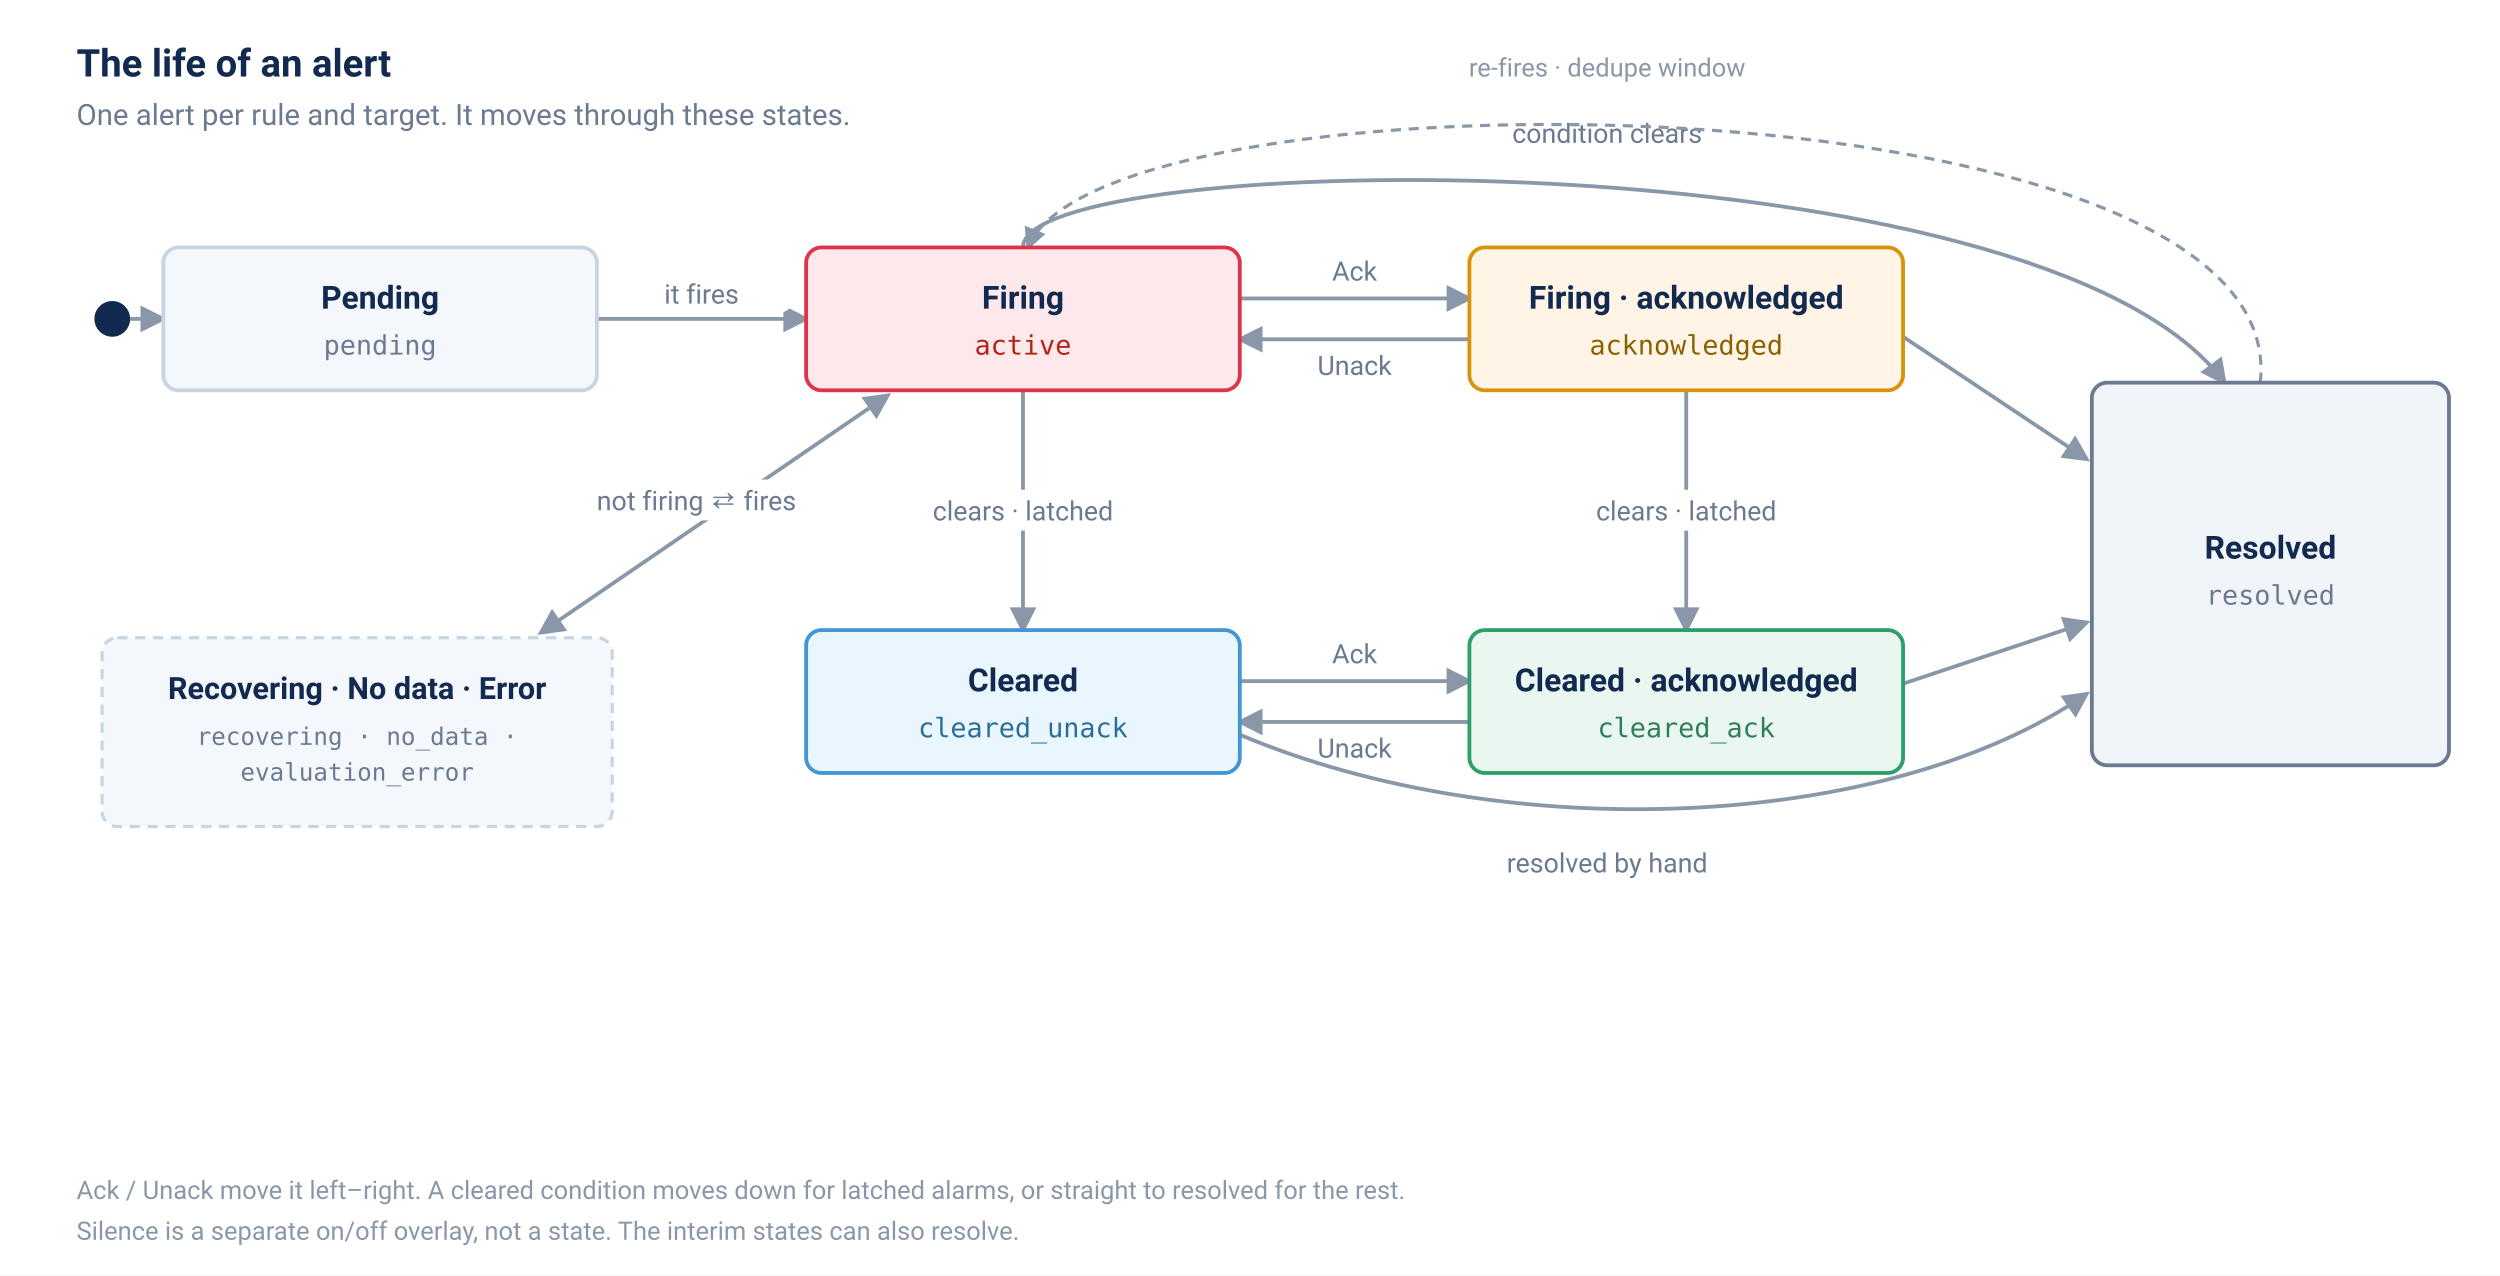
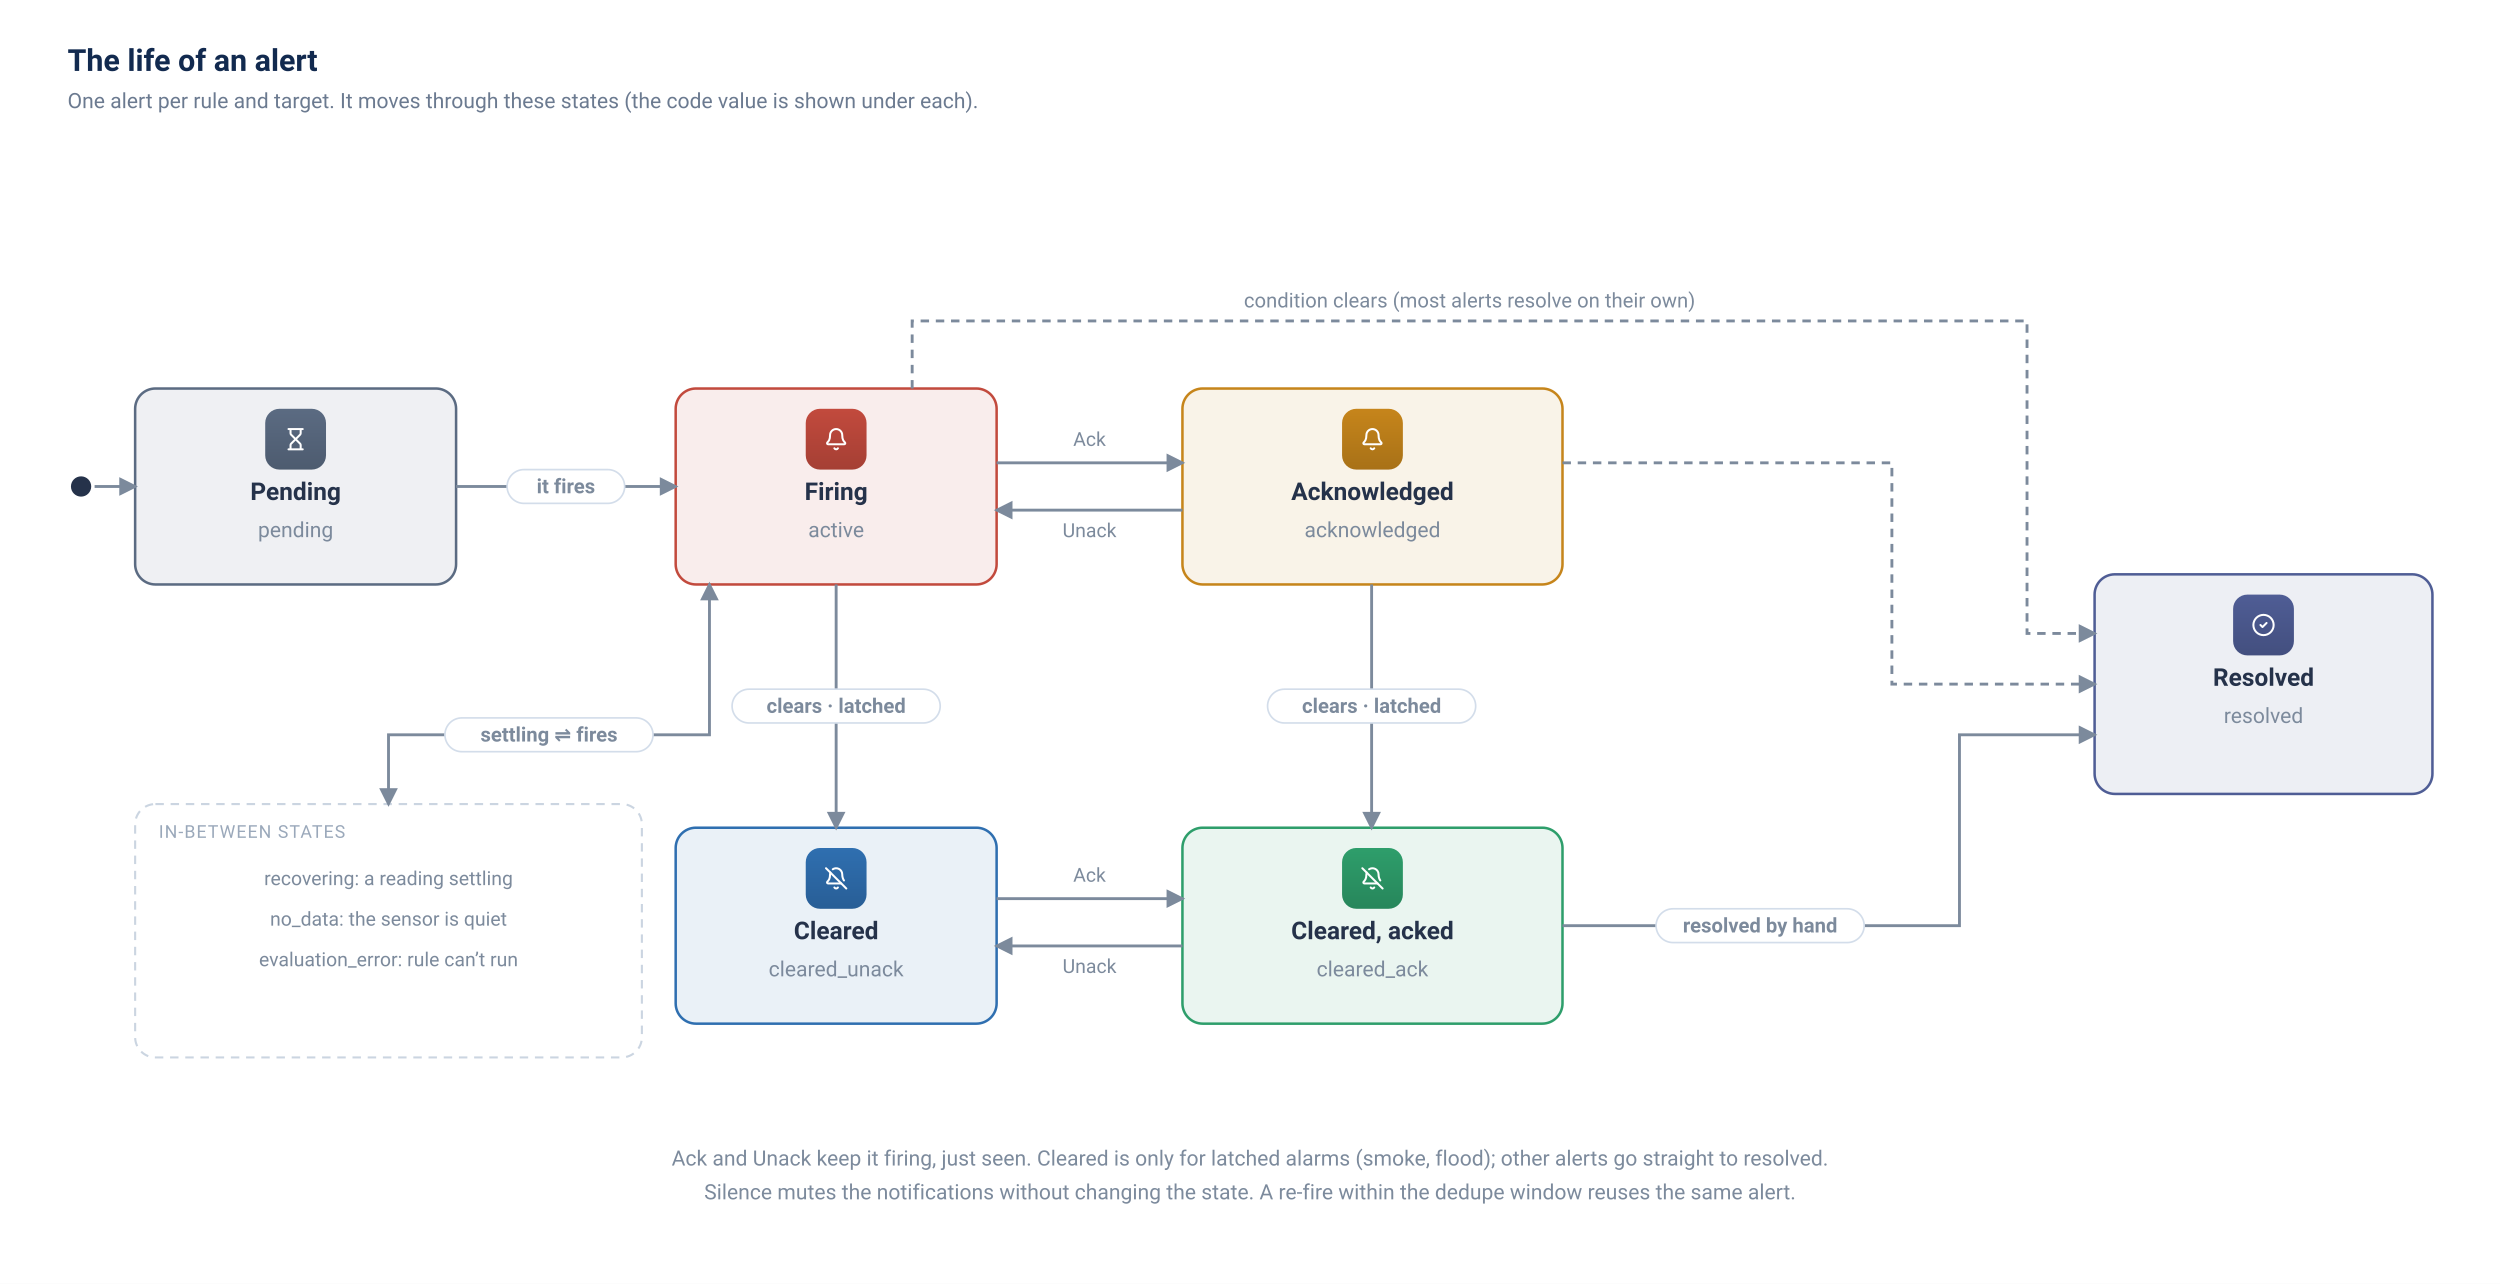
- <svg xmlns="http://www.w3.org/2000/svg" viewBox="0 0 980 500" width="980" height="500" font-family="-apple-system,BlinkMacSystemFont,'Segoe UI',Roboto,Helvetica,Arial,sans-serif" role="img" aria-label="The lifecycle states of one alert, from pending through firing to resolved">
+ <svg xmlns="http://www.w3.org/2000/svg" viewBox="0 0 1480 760" width="1480" height="760" font-family="-apple-system,BlinkMacSystemFont,'Segoe UI',Roboto,Helvetica,Arial,sans-serif" role="img" aria-label="The life of an alert: pending, firing, acknowledged, cleared, resolved">
+   <rect width="1480" height="760" fill="#ffffff" />
+   <text x="40" y="42" font-size="18" font-weight="700" fill="#122A4F">The life of an alert</text>
+   <text x="40" y="64" font-size="12.5" fill="#6B7A90">One alert per rule and target. It moves through these states (the code value is shown under each).</text>
+   <circle cx="48" cy="288" r="6" fill="#25324A" />
+   <rect x="80" y="230" width="190" height="116" rx="12" fill="#eff0f3" stroke="#5B6B82" stroke-width="1.5" />
  <defs>
-     <marker id="aA" viewBox="0 0 10 10" refX="8.5" refY="5" markerWidth="7" markerHeight="7" orient="auto-start-reverse">
-       <path d="M0,0 L10,5 L0,10 z" fill="#8A97A8" />
+     <linearGradient id="t175_260" x1="0" y1="0" x2="0" y2="1">
+       <stop offset="0" stop-color="#5B6B82" />
+       <stop offset="1" stop-color="#4d5b6f" />
+     </linearGradient>
+   </defs>
+   <rect x="157" y="242" width="36" height="36" rx="8.46" fill="url(#t175_260)" />
+   <g transform="translate(175,260) scale(0.6) translate(-12,-12)" stroke="#fff" stroke-width="2" fill="none" stroke-linecap="round" stroke-linejoin="round">
+     <path d="M5 22h14M5 2h14M17 22v-4.172a2 2 0 0 0-.586-1.414L12 12l-4.414 4.414A2 2 0 0 0 7 17.828V22M7 2v4.172a2 2 0 0 0 .586 1.414L12 12l4.414-4.414A2 2 0 0 0 17 6.172V2" />
+   </g>
+   <text x="175" y="296" text-anchor="middle" font-size="14.5" font-weight="700" fill="#25324A">Pending</text>
+   <text x="175" y="318" text-anchor="middle" font-size="12.5" fill="#7C8A9C">pending</text>
+   <rect x="400" y="230" width="190" height="116" rx="12" fill="#f9edec" stroke="#C24A3D" stroke-width="1.5" />
+   <defs>
+     <linearGradient id="t495_260" x1="0" y1="0" x2="0" y2="1">
+       <stop offset="0" stop-color="#C24A3D" />
+       <stop offset="1" stop-color="#a53f34" />
+     </linearGradient>
+   </defs>
+   <rect x="477" y="242" width="36" height="36" rx="8.46" fill="url(#t495_260)" />
+   <g transform="translate(495,260) scale(0.6) translate(-12,-12)" stroke="#fff" stroke-width="2" fill="none" stroke-linecap="round" stroke-linejoin="round">
+     <path d="M10.268 21a2 2 0 0 0 3.464 0" />
+     <path d="M3.262 15.326A1 1 0 0 0 4 17h16a1 1 0 0 0 .74-1.673C19.41 13.956 18 12.499 18 8A6 6 0 0 0 6 8c0 4.499-1.411 5.956-2.738 7.326" />
+   </g>
+   <text x="495" y="296" text-anchor="middle" font-size="14.5" font-weight="700" fill="#25324A">Firing</text>
+   <text x="495" y="318" text-anchor="middle" font-size="12.5" fill="#7C8A9C">active</text>
+   <rect x="700" y="230" width="225" height="116" rx="12" fill="#f9f3e8" stroke="#C6851B" stroke-width="1.5" />
+   <defs>
+     <linearGradient id="t812.5_260" x1="0" y1="0" x2="0" y2="1">
+       <stop offset="0" stop-color="#C6851B" />
+       <stop offset="1" stop-color="#a87117" />
+     </linearGradient>
+   </defs>
+   <rect x="794.5" y="242" width="36" height="36" rx="8.46" fill="url(#t812.5_260)" />
+   <g transform="translate(812.5,260) scale(0.6) translate(-12,-12)" stroke="#fff" stroke-width="2" fill="none" stroke-linecap="round" stroke-linejoin="round">
+     <path d="M10.268 21a2 2 0 0 0 3.464 0" />
+     <path d="M3.262 15.326A1 1 0 0 0 4 17h16a1 1 0 0 0 .74-1.673C19.41 13.956 18 12.499 18 8A6 6 0 0 0 6 8c0 4.499-1.411 5.956-2.738 7.326" />
+   </g>
+   <text x="812.5" y="296" text-anchor="middle" font-size="14.5" font-weight="700" fill="#25324A">Acknowledged</text>
+   <text x="812.5" y="318" text-anchor="middle" font-size="12.5" fill="#7C8A9C">acknowledged</text>
+   <rect x="400" y="490" width="190" height="116" rx="12" fill="#eaf1f7" stroke="#2F6FB0" stroke-width="1.5" />
+   <defs>
+     <linearGradient id="t495_520" x1="0" y1="0" x2="0" y2="1">
+       <stop offset="0" stop-color="#2F6FB0" />
+       <stop offset="1" stop-color="#285e96" />
+     </linearGradient>
+   </defs>
+   <rect x="477" y="502" width="36" height="36" rx="8.46" fill="url(#t495_520)" />
+   <g transform="translate(495,520) scale(0.6) translate(-12,-12)" stroke="#fff" stroke-width="2" fill="none" stroke-linecap="round" stroke-linejoin="round">
+     <path d="M10.268 21a2 2 0 0 0 3.464 0" />
+     <path d="M17 17H4a1 1 0 0 1-.74-1.673C4.59 13.956 6 12.499 6 8a6 6 0 0 1 .258-1.742" />
+     <path d="M8.668 3.01A6 6 0 0 1 18 8c0 2.687.77 4.653 1.707 6.05" />
+     <path d="m2 2 20 20" />
+   </g>
+   <text x="495" y="556" text-anchor="middle" font-size="14.5" font-weight="700" fill="#25324A">Cleared</text>
+   <text x="495" y="578" text-anchor="middle" font-size="12.5" fill="#7C8A9C">cleared_unack</text>
+   <rect x="700" y="490" width="225" height="116" rx="12" fill="#eaf5f0" stroke="#2E9E6B" stroke-width="1.5" />
+   <defs>
+     <linearGradient id="t812.5_520" x1="0" y1="0" x2="0" y2="1">
+       <stop offset="0" stop-color="#2E9E6B" />
+       <stop offset="1" stop-color="#27865b" />
+     </linearGradient>
+   </defs>
+   <rect x="794.5" y="502" width="36" height="36" rx="8.46" fill="url(#t812.5_520)" />
+   <g transform="translate(812.5,520) scale(0.6) translate(-12,-12)" stroke="#fff" stroke-width="2" fill="none" stroke-linecap="round" stroke-linejoin="round">
+     <path d="M10.268 21a2 2 0 0 0 3.464 0" />
+     <path d="M17 17H4a1 1 0 0 1-.74-1.673C4.59 13.956 6 12.499 6 8a6 6 0 0 1 .258-1.742" />
+     <path d="M8.668 3.01A6 6 0 0 1 18 8c0 2.687.77 4.653 1.707 6.05" />
+     <path d="m2 2 20 20" />
+   </g>
+   <text x="812.5" y="556" text-anchor="middle" font-size="14.5" font-weight="700" fill="#25324A">Cleared, acked</text>
+   <text x="812.5" y="578" text-anchor="middle" font-size="12.5" fill="#7C8A9C">cleared_ack</text>
+   <rect x="1240" y="340" width="200" height="130" rx="12" fill="#edeff4" stroke="#4F5D95" stroke-width="1.5" />
+   <defs>
+     <linearGradient id="t1340_370" x1="0" y1="0" x2="0" y2="1">
+       <stop offset="0" stop-color="#4F5D95" />
+       <stop offset="1" stop-color="#434f7f" />
+     </linearGradient>
+   </defs>
+   <rect x="1322" y="352" width="36" height="36" rx="8.46" fill="url(#t1340_370)" />
+   <g transform="translate(1340,370) scale(0.6) translate(-12,-12)" stroke="#fff" stroke-width="2" fill="none" stroke-linecap="round" stroke-linejoin="round">
+     <circle cx="12" cy="12" r="10" />
+     <path d="m9 12 2 2 4-4" />
+   </g>
+   <text x="1340" y="406" text-anchor="middle" font-size="14.5" font-weight="700" fill="#25324A">Resolved</text>
+   <text x="1340" y="428" text-anchor="middle" font-size="12.5" fill="#7C8A9C">resolved</text>
+   <rect x="80" y="476" width="300" height="150" rx="12" fill="none" stroke="#CBD5E1" stroke-width="1.25" stroke-dasharray="5 4" />
+   <text x="94" y="496" font-size="10.5" font-weight="400" letter-spacing="0.06em" fill="#9AA8BA">IN-BETWEEN STATES</text>
+   <text x="230" y="524" text-anchor="middle" font-size="11.5" fill="#7C8A9C">recovering: a reading settling</text>
+   <text x="230" y="548" text-anchor="middle" font-size="11.5" fill="#7C8A9C">no_data: the sensor is quiet</text>
+   <text x="230" y="572" text-anchor="middle" font-size="11.5" fill="#7C8A9C">evaluation_error: rule can’t run</text>
+   <defs>
+     <marker id="a7C8A9C" viewBox="0 0 10 10" refX="8.5" refY="5" markerWidth="6.5" markerHeight="6.5" orient="auto-start-reverse">
+       <path d="M0,0 L10,5 L0,10 z" fill="#7C8A9C" />
    </marker>
  </defs>
-   <rect x="0" y="0" width="980" height="500" fill="#ffffff" />
-   <text x="30" y="30" font-size="15" font-weight="700" fill="#122A4F">The life of an alert</text>
-   <text x="30" y="49" font-size="11.5" fill="#6B7A90">One alert per rule and target. It moves through these states.</text>
-   <circle cx="44" cy="125" r="7" fill="#122A4F" />
-   <path d="M51,125 L64,125" stroke="#8A97A8" stroke-width="1.5" fill="none" marker-end="url(#aA)" />
-   <path d="M234,125 L316,125" stroke="#8A97A8" stroke-width="1.5" fill="none" marker-end="url(#aA)" />
-   <rect x="238" y="107" width="74" height="16" rx="8" fill="#ffffff" />
-   <text x="275" y="119" text-anchor="middle" font-size="10.5" fill="#6B7A90">it fires</text>
-   <path d="M486,117 L576,117" stroke="#8A97A8" stroke-width="1.5" fill="none" marker-end="url(#aA)" />
-   <path d="M576,133 L486,133" stroke="#8A97A8" stroke-width="1.5" fill="none" marker-end="url(#aA)" />
-   <text x="531" y="110" text-anchor="middle" font-size="10.5" fill="#6B7A90">Ack</text>
-   <text x="531" y="147" text-anchor="middle" font-size="10.5" fill="#6B7A90">Unack</text>
-   <path d="M401,153 L401,247" stroke="#8A97A8" stroke-width="1.5" fill="none" marker-end="url(#aA)" />
-   <rect x="345" y="192" width="112" height="16" rx="8" fill="#ffffff" />
-   <text x="401" y="204" text-anchor="middle" font-size="10.5" fill="#6B7A90">clears · latched</text>
-   <path d="M661,153 L661,247" stroke="#8A97A8" stroke-width="1.5" fill="none" marker-end="url(#aA)" />
-   <rect x="605" y="192" width="112" height="16" rx="8" fill="#ffffff" />
-   <text x="661" y="204" text-anchor="middle" font-size="10.5" fill="#6B7A90">clears · latched</text>
-   <path d="M486,267 L576,267" stroke="#8A97A8" stroke-width="1.5" fill="none" marker-end="url(#aA)" />
-   <path d="M576,283 L486,283" stroke="#8A97A8" stroke-width="1.5" fill="none" marker-end="url(#aA)" />
-   <text x="531" y="260" text-anchor="middle" font-size="10.5" fill="#6B7A90">Ack</text>
-   <text x="531" y="297" text-anchor="middle" font-size="10.5" fill="#6B7A90">Unack</text>
-   <path d="M401,97 C 401,58 800,52 872,150" stroke="#8A97A8" stroke-width="1.5" fill="none" marker-end="url(#aA)" />
-   <rect x="560" y="44" width="140" height="16" rx="8" fill="#ffffff" />
-   <text x="630" y="56" text-anchor="middle" font-size="10.5" fill="#6B7A90">condition clears</text>
-   <path d="M886,150 C 900,28 432,24 403,97" stroke="#8A97A8" stroke-width="1.25" stroke-dasharray="4 3" fill="none" marker-end="url(#aA)" />
-   <rect x="548" y="18" width="164" height="16" rx="8" fill="#ffffff" />
-   <text x="630" y="30" text-anchor="middle" font-size="10" fill="#8A97A8">re-fires · dedupe window</text>
-   <path d="M746,132 L818,180" stroke="#8A97A8" stroke-width="1.5" fill="none" marker-end="url(#aA)" />
-   <path d="M746,268 L818,244" stroke="#8A97A8" stroke-width="1.5" fill="none" marker-end="url(#aA)" />
-   <path d="M486,288 C 590,332 740,326 818,272" stroke="#8A97A8" stroke-width="1.5" fill="none" marker-end="url(#aA)" />
-   <rect x="566" y="330" width="128" height="16" rx="8" fill="#ffffff" />
-   <text x="630" y="342" text-anchor="middle" font-size="10.5" fill="#6B7A90">resolved by hand</text>
-   <path d="M348,155 L212,248" stroke="#8A97A8" stroke-width="1.5" fill="none" marker-start="url(#aA)" marker-end="url(#aA)" />
-   <rect x="214" y="188" width="118" height="16" rx="8" fill="#ffffff" />
-   <text x="273" y="200" text-anchor="middle" font-size="10.5" fill="#6B7A90">not firing ⇄ fires</text>
-   <rect x="64" y="97" width="170" height="56" rx="6" fill="#F4F7FB" stroke="#C9D4E2" stroke-width="1.5" />
-   <text x="149" y="121" text-anchor="middle" font-size="12.5" font-weight="600" fill="#122A4F">Pending</text>
-   <text x="149" y="139" text-anchor="middle" font-size="10.5" font-family="ui-monospace,Menlo,monospace" fill="#6B7A90">pending</text>
-   <rect x="316" y="97" width="170" height="56" rx="6" fill="#FDE9EC" stroke="#DD344C" stroke-width="1.5" />
-   <text x="401" y="121" text-anchor="middle" font-size="12.5" font-weight="600" fill="#122A4F">Firing</text>
-   <text x="401" y="139" text-anchor="middle" font-size="10.5" font-family="ui-monospace,Menlo,monospace" fill="#B42318">active</text>
-   <rect x="576" y="97" width="170" height="56" rx="6" fill="#FFF4E5" stroke="#D9930B" stroke-width="1.5" />
-   <text x="661" y="121" text-anchor="middle" font-size="12.5" font-weight="600" fill="#122A4F">Firing · acknowledged</text>
-   <text x="661" y="139" text-anchor="middle" font-size="10.5" font-family="ui-monospace,Menlo,monospace" fill="#8A6100">acknowledged</text>
-   <rect x="316" y="247" width="170" height="56" rx="6" fill="#EAF6FD" stroke="#4495D1" stroke-width="1.5" />
-   <text x="401" y="271" text-anchor="middle" font-size="12.5" font-weight="600" fill="#122A4F">Cleared</text>
-   <text x="401" y="289" text-anchor="middle" font-size="10.5" font-family="ui-monospace,Menlo,monospace" fill="#2C6C99">cleared_unack</text>
-   <rect x="576" y="247" width="170" height="56" rx="6" fill="#EAF7F0" stroke="#2E9E6B" stroke-width="1.5" />
-   <text x="661" y="271" text-anchor="middle" font-size="12.5" font-weight="600" fill="#122A4F">Cleared · acknowledged</text>
-   <text x="661" y="289" text-anchor="middle" font-size="10.5" font-family="ui-monospace,Menlo,monospace" fill="#2E7D5B">cleared_ack</text>
-   <rect x="40" y="250" width="200" height="74" rx="6" fill="#F4F7FB" stroke="#C9D4E2" stroke-width="1.25" stroke-dasharray="4 3" />
-   <text x="140" y="274" text-anchor="middle" font-size="12" font-weight="600" fill="#122A4F">Recovering · No data · Error</text>
-   <text x="140" y="292" text-anchor="middle" font-size="9.5" font-family="ui-monospace,Menlo,monospace" fill="#6B7A90">recovering · no_data ·</text>
-   <text x="140" y="306" text-anchor="middle" font-size="9.5" font-family="ui-monospace,Menlo,monospace" fill="#6B7A90">evaluation_error</text>
-   <rect x="820" y="150" width="140" height="150" rx="6" fill="#F1F4F8" stroke="#6B7A90" stroke-width="1.5" />
-   <text x="890" y="219" text-anchor="middle" font-size="12.5" font-weight="600" fill="#122A4F">Resolved</text>
-   <text x="890" y="237" text-anchor="middle" font-size="10.5" font-family="ui-monospace,Menlo,monospace" fill="#6B7A90">resolved</text>
-   <text x="30" y="470" font-size="10" fill="#8A97A8">Ack / Unack move it left–right. A cleared condition moves down for latched alarms, or straight to resolved for the rest.</text>
-   <text x="30" y="486" font-size="10" fill="#8A97A8">Silence is a separate on/off overlay, not a state. The interim states can also resolve.</text>
+   <path d="M56,288 L80,288" fill="none" stroke="#7C8A9C" stroke-width="1.7" marker-end="url(#a7C8A9C)" />
+   <defs>
+     <marker id="a7C8A9C" viewBox="0 0 10 10" refX="8.5" refY="5" markerWidth="6.5" markerHeight="6.5" orient="auto-start-reverse">
+       <path d="M0,0 L10,5 L0,10 z" fill="#7C8A9C" />
+     </marker>
+   </defs>
+   <path d="M270,288 L400,288" fill="none" stroke="#7C8A9C" stroke-width="1.7" marker-end="url(#a7C8A9C)" />
+   <rect x="300.2" y="278" width="69.6" height="20" rx="10" fill="#ffffff" stroke="#D3DDEA" stroke-width="1" />
+   <text x="335" y="292" text-anchor="middle" font-size="12" font-weight="600" fill="#7C8A9C">it fires</text>
+   <defs>
+     <marker id="a7C8A9C" viewBox="0 0 10 10" refX="8.5" refY="5" markerWidth="6.5" markerHeight="6.5" orient="auto-start-reverse">
+       <path d="M0,0 L10,5 L0,10 z" fill="#7C8A9C" />
+     </marker>
+   </defs>
+   <path d="M590,274 L700,274" fill="none" stroke="#7C8A9C" stroke-width="1.7" marker-end="url(#a7C8A9C)" />
+   <text x="645" y="264" text-anchor="middle" font-size="11.5" fill="#7C8A9C">Ack</text>
+   <defs>
+     <marker id="a7C8A9C" viewBox="0 0 10 10" refX="8.5" refY="5" markerWidth="6.5" markerHeight="6.5" orient="auto-start-reverse">
+       <path d="M0,0 L10,5 L0,10 z" fill="#7C8A9C" />
+     </marker>
+   </defs>
+   <path d="M700,302 L590,302" fill="none" stroke="#7C8A9C" stroke-width="1.7" marker-end="url(#a7C8A9C)" />
+   <text x="645" y="318" text-anchor="middle" font-size="11.5" fill="#7C8A9C">Unack</text>
+   <defs>
+     <marker id="a7C8A9C" viewBox="0 0 10 10" refX="8.5" refY="5" markerWidth="6.5" markerHeight="6.5" orient="auto-start-reverse">
+       <path d="M0,0 L10,5 L0,10 z" fill="#7C8A9C" />
+     </marker>
+   </defs>
+   <path d="M495,346 L495,490" fill="none" stroke="#7C8A9C" stroke-width="1.7" marker-end="url(#a7C8A9C)" />
+   <rect x="433.4" y="408" width="123.2" height="20" rx="10" fill="#ffffff" stroke="#D3DDEA" stroke-width="1" />
+   <text x="495" y="422" text-anchor="middle" font-size="12" font-weight="600" fill="#7C8A9C">clears · latched</text>
+   <defs>
+     <marker id="a7C8A9C" viewBox="0 0 10 10" refX="8.5" refY="5" markerWidth="6.5" markerHeight="6.5" orient="auto-start-reverse">
+       <path d="M0,0 L10,5 L0,10 z" fill="#7C8A9C" />
+     </marker>
+   </defs>
+   <path d="M812,346 L812,490" fill="none" stroke="#7C8A9C" stroke-width="1.7" marker-end="url(#a7C8A9C)" />
+   <rect x="750.4" y="408" width="123.2" height="20" rx="10" fill="#ffffff" stroke="#D3DDEA" stroke-width="1" />
+   <text x="812" y="422" text-anchor="middle" font-size="12" font-weight="600" fill="#7C8A9C">clears · latched</text>
+   <defs>
+     <marker id="a7C8A9C" viewBox="0 0 10 10" refX="8.5" refY="5" markerWidth="6.5" markerHeight="6.5" orient="auto-start-reverse">
+       <path d="M0,0 L10,5 L0,10 z" fill="#7C8A9C" />
+     </marker>
+   </defs>
+   <path d="M590,532 L700,532" fill="none" stroke="#7C8A9C" stroke-width="1.7" marker-end="url(#a7C8A9C)" />
+   <text x="645" y="522" text-anchor="middle" font-size="11.5" fill="#7C8A9C">Ack</text>
+   <defs>
+     <marker id="a7C8A9C" viewBox="0 0 10 10" refX="8.5" refY="5" markerWidth="6.5" markerHeight="6.5" orient="auto-start-reverse">
+       <path d="M0,0 L10,5 L0,10 z" fill="#7C8A9C" />
+     </marker>
+   </defs>
+   <path d="M700,560 L590,560" fill="none" stroke="#7C8A9C" stroke-width="1.7" marker-end="url(#a7C8A9C)" />
+   <text x="645" y="576" text-anchor="middle" font-size="11.5" fill="#7C8A9C">Unack</text>
+   <defs>
+     <marker id="a7C8A9C" viewBox="0 0 10 10" refX="8.5" refY="5" markerWidth="6.5" markerHeight="6.5" orient="auto-start-reverse">
+       <path d="M0,0 L10,5 L0,10 z" fill="#7C8A9C" />
+     </marker>
+   </defs>
+   <path d="M540,230 L540,190 L1200,190 L1200,375 L1240,375" fill="none" stroke="#7C8A9C" stroke-width="1.7" stroke-dasharray="5 4" marker-end="url(#a7C8A9C)" />
+   <text x="870" y="182" text-anchor="middle" font-size="12" fill="#7C8A9C">condition clears (most alerts resolve on their own)</text>
+   <defs>
+     <marker id="a7C8A9C" viewBox="0 0 10 10" refX="8.5" refY="5" markerWidth="6.5" markerHeight="6.5" orient="auto-start-reverse">
+       <path d="M0,0 L10,5 L0,10 z" fill="#7C8A9C" />
+     </marker>
+   </defs>
+   <path d="M925,274 L1120,274 L1120,405 L1240,405" fill="none" stroke="#7C8A9C" stroke-width="1.7" stroke-dasharray="5 4" marker-end="url(#a7C8A9C)" />
+   <defs>
+     <marker id="a7C8A9C" viewBox="0 0 10 10" refX="8.5" refY="5" markerWidth="6.5" markerHeight="6.5" orient="auto-start-reverse">
+       <path d="M0,0 L10,5 L0,10 z" fill="#7C8A9C" />
+     </marker>
+   </defs>
+   <path d="M925,548 L1160,548 L1160,435 L1240,435" fill="none" stroke="#7C8A9C" stroke-width="1.7" marker-end="url(#a7C8A9C)" />
+   <rect x="980.4" y="538" width="123.2" height="20" rx="10" fill="#ffffff" stroke="#D3DDEA" stroke-width="1" />
+   <text x="1042" y="552" text-anchor="middle" font-size="12" font-weight="600" fill="#7C8A9C">resolved by hand</text>
+   <defs>
+     <marker id="a7C8A9C" viewBox="0 0 10 10" refX="8.5" refY="5" markerWidth="6.5" markerHeight="6.5" orient="auto-start-reverse">
+       <path d="M0,0 L10,5 L0,10 z" fill="#7C8A9C" />
+     </marker>
+   </defs>
+   <path d="M230,476 L230,435 L420,435 L420,346" fill="none" stroke="#7C8A9C" stroke-width="1.7" marker-end="url(#a7C8A9C)" marker-start="url(#a7C8A9C)" />
+   <rect x="263.4" y="425" width="123.2" height="20" rx="10" fill="#ffffff" stroke="#D3DDEA" stroke-width="1" />
+   <text x="325" y="439" text-anchor="middle" font-size="12" font-weight="600" fill="#7C8A9C">settling ⇌ fires</text>
+   <text x="740" y="690" text-anchor="middle" font-size="12.5" fill="#7C8A9C">Ack and Unack keep it firing, just seen. Cleared is only for latched alarms (smoke, flood); other alerts go straight to resolved.</text>
+   <text x="740" y="710" text-anchor="middle" font-size="12.5" fill="#7C8A9C">Silence mutes the notifications without changing the state. A re-fire within the dedupe window reuses the same alert.</text>
</svg>
